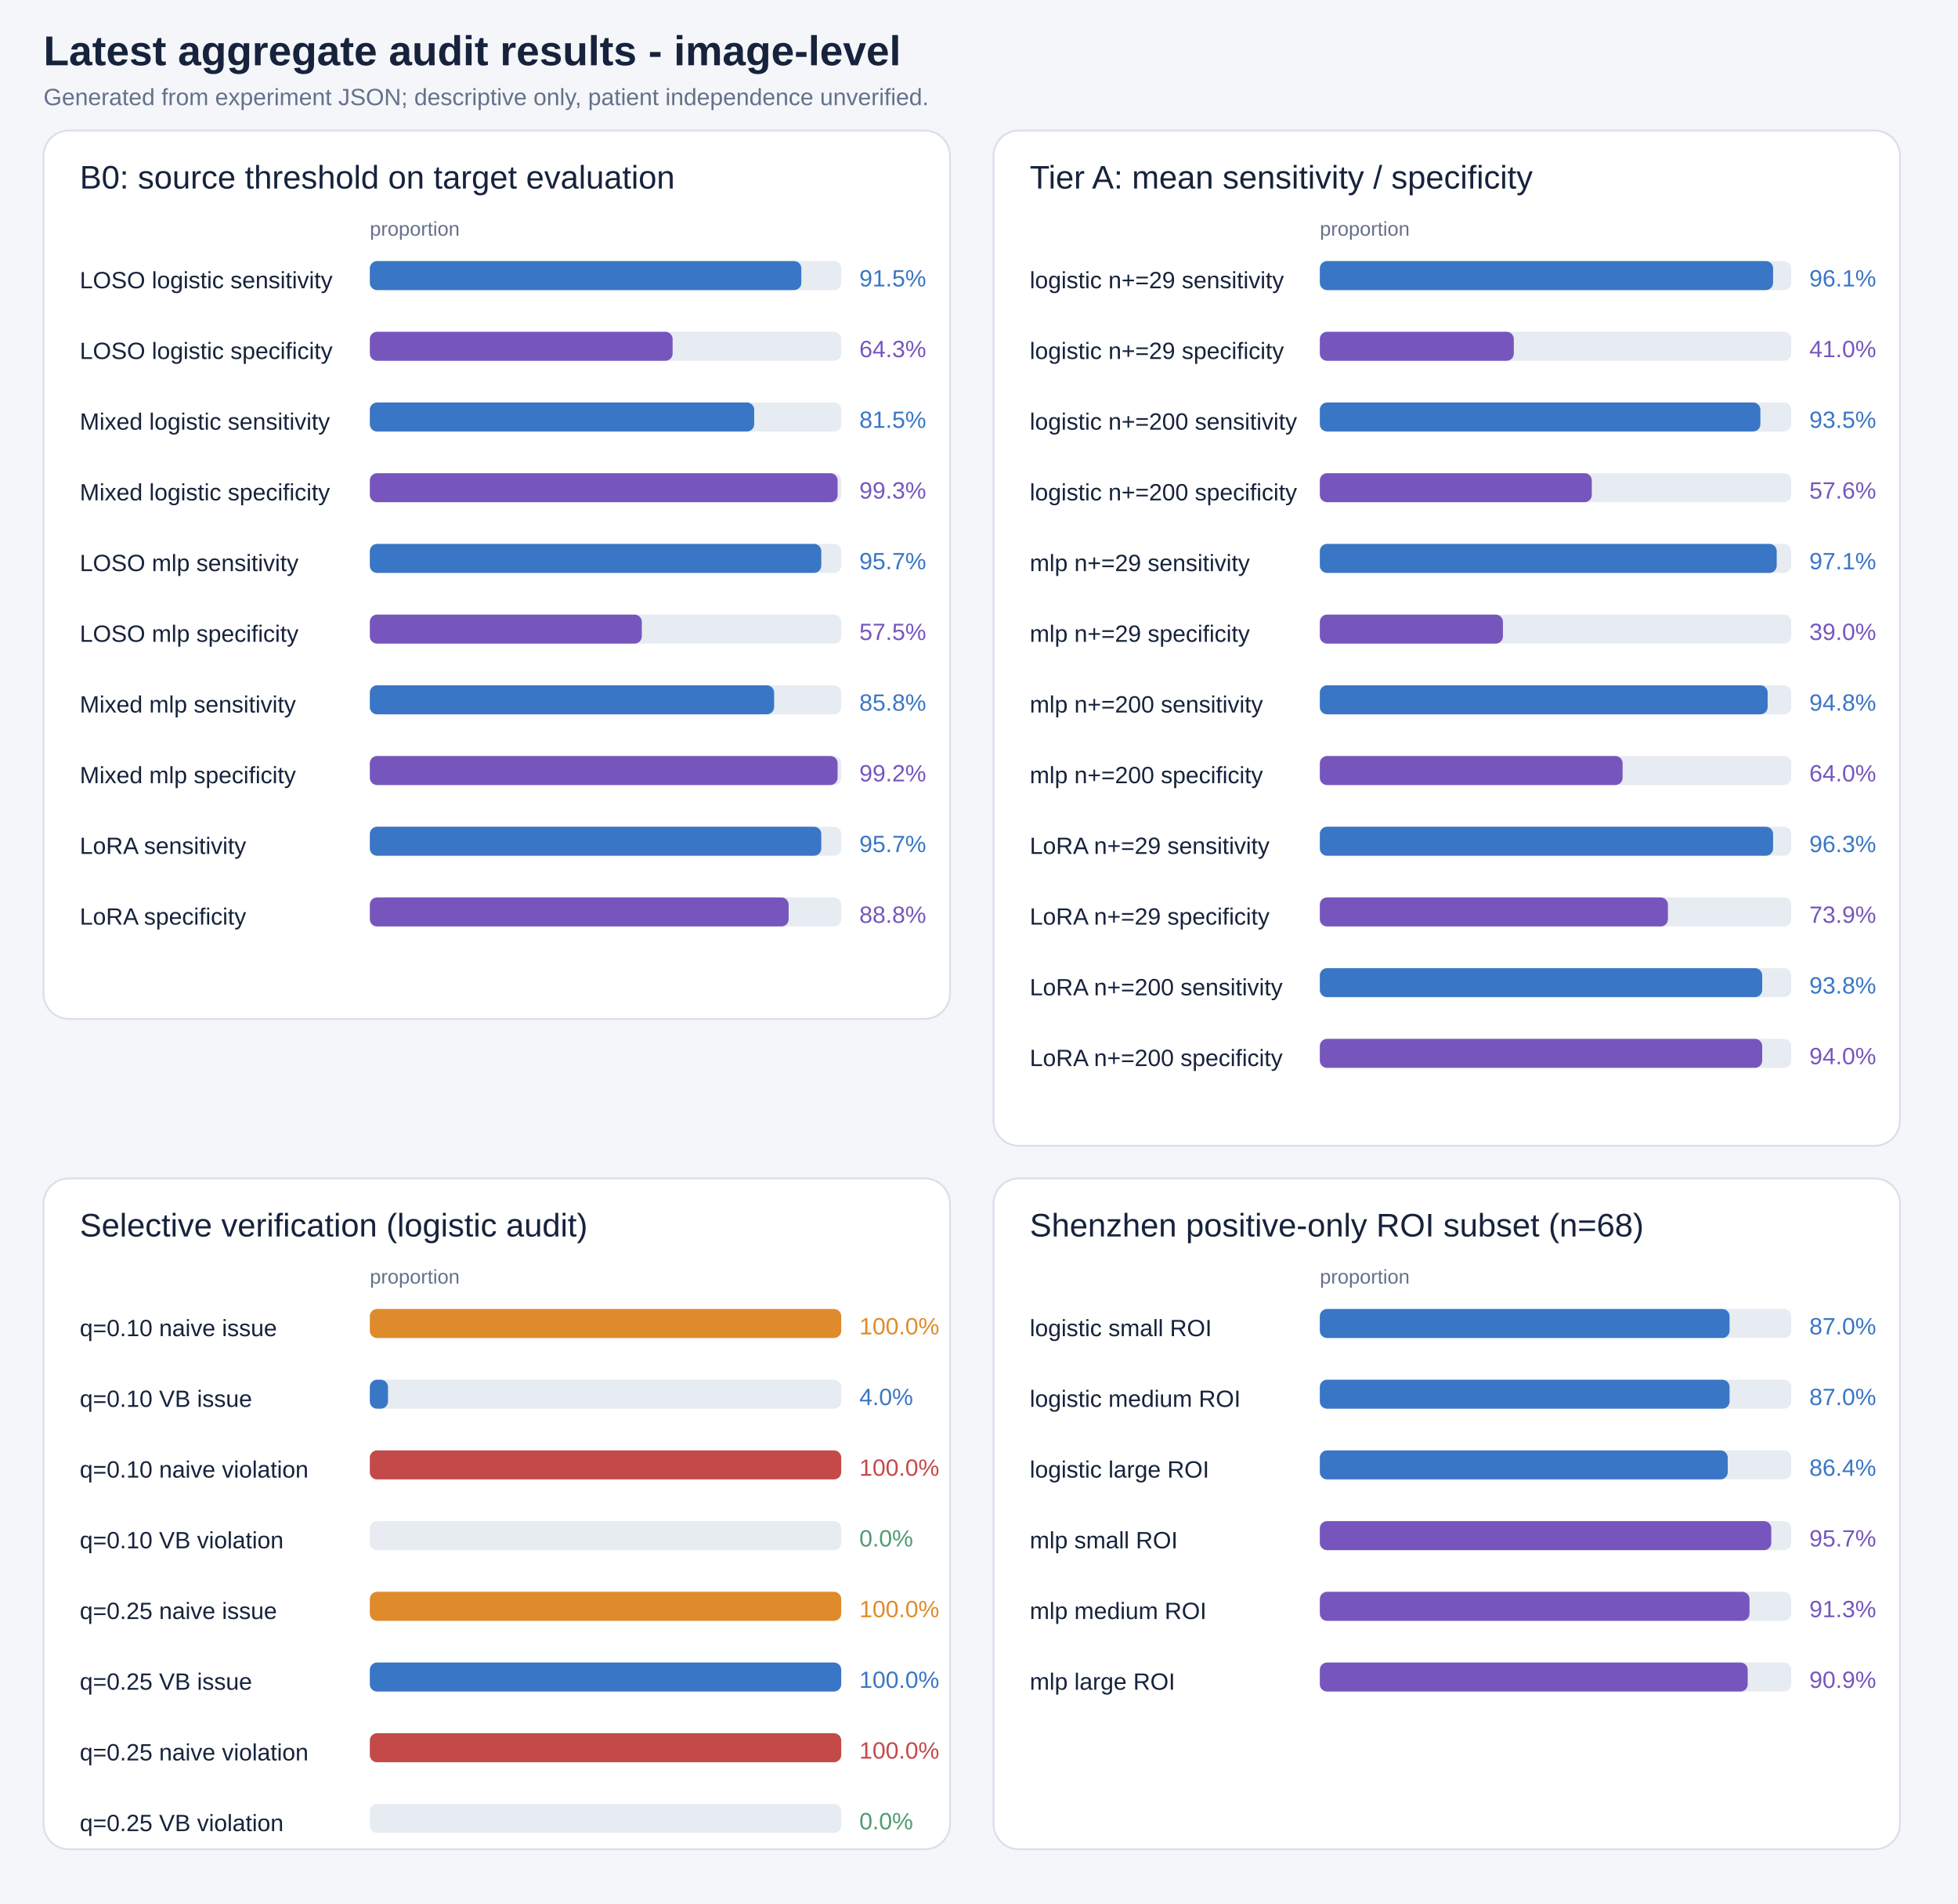
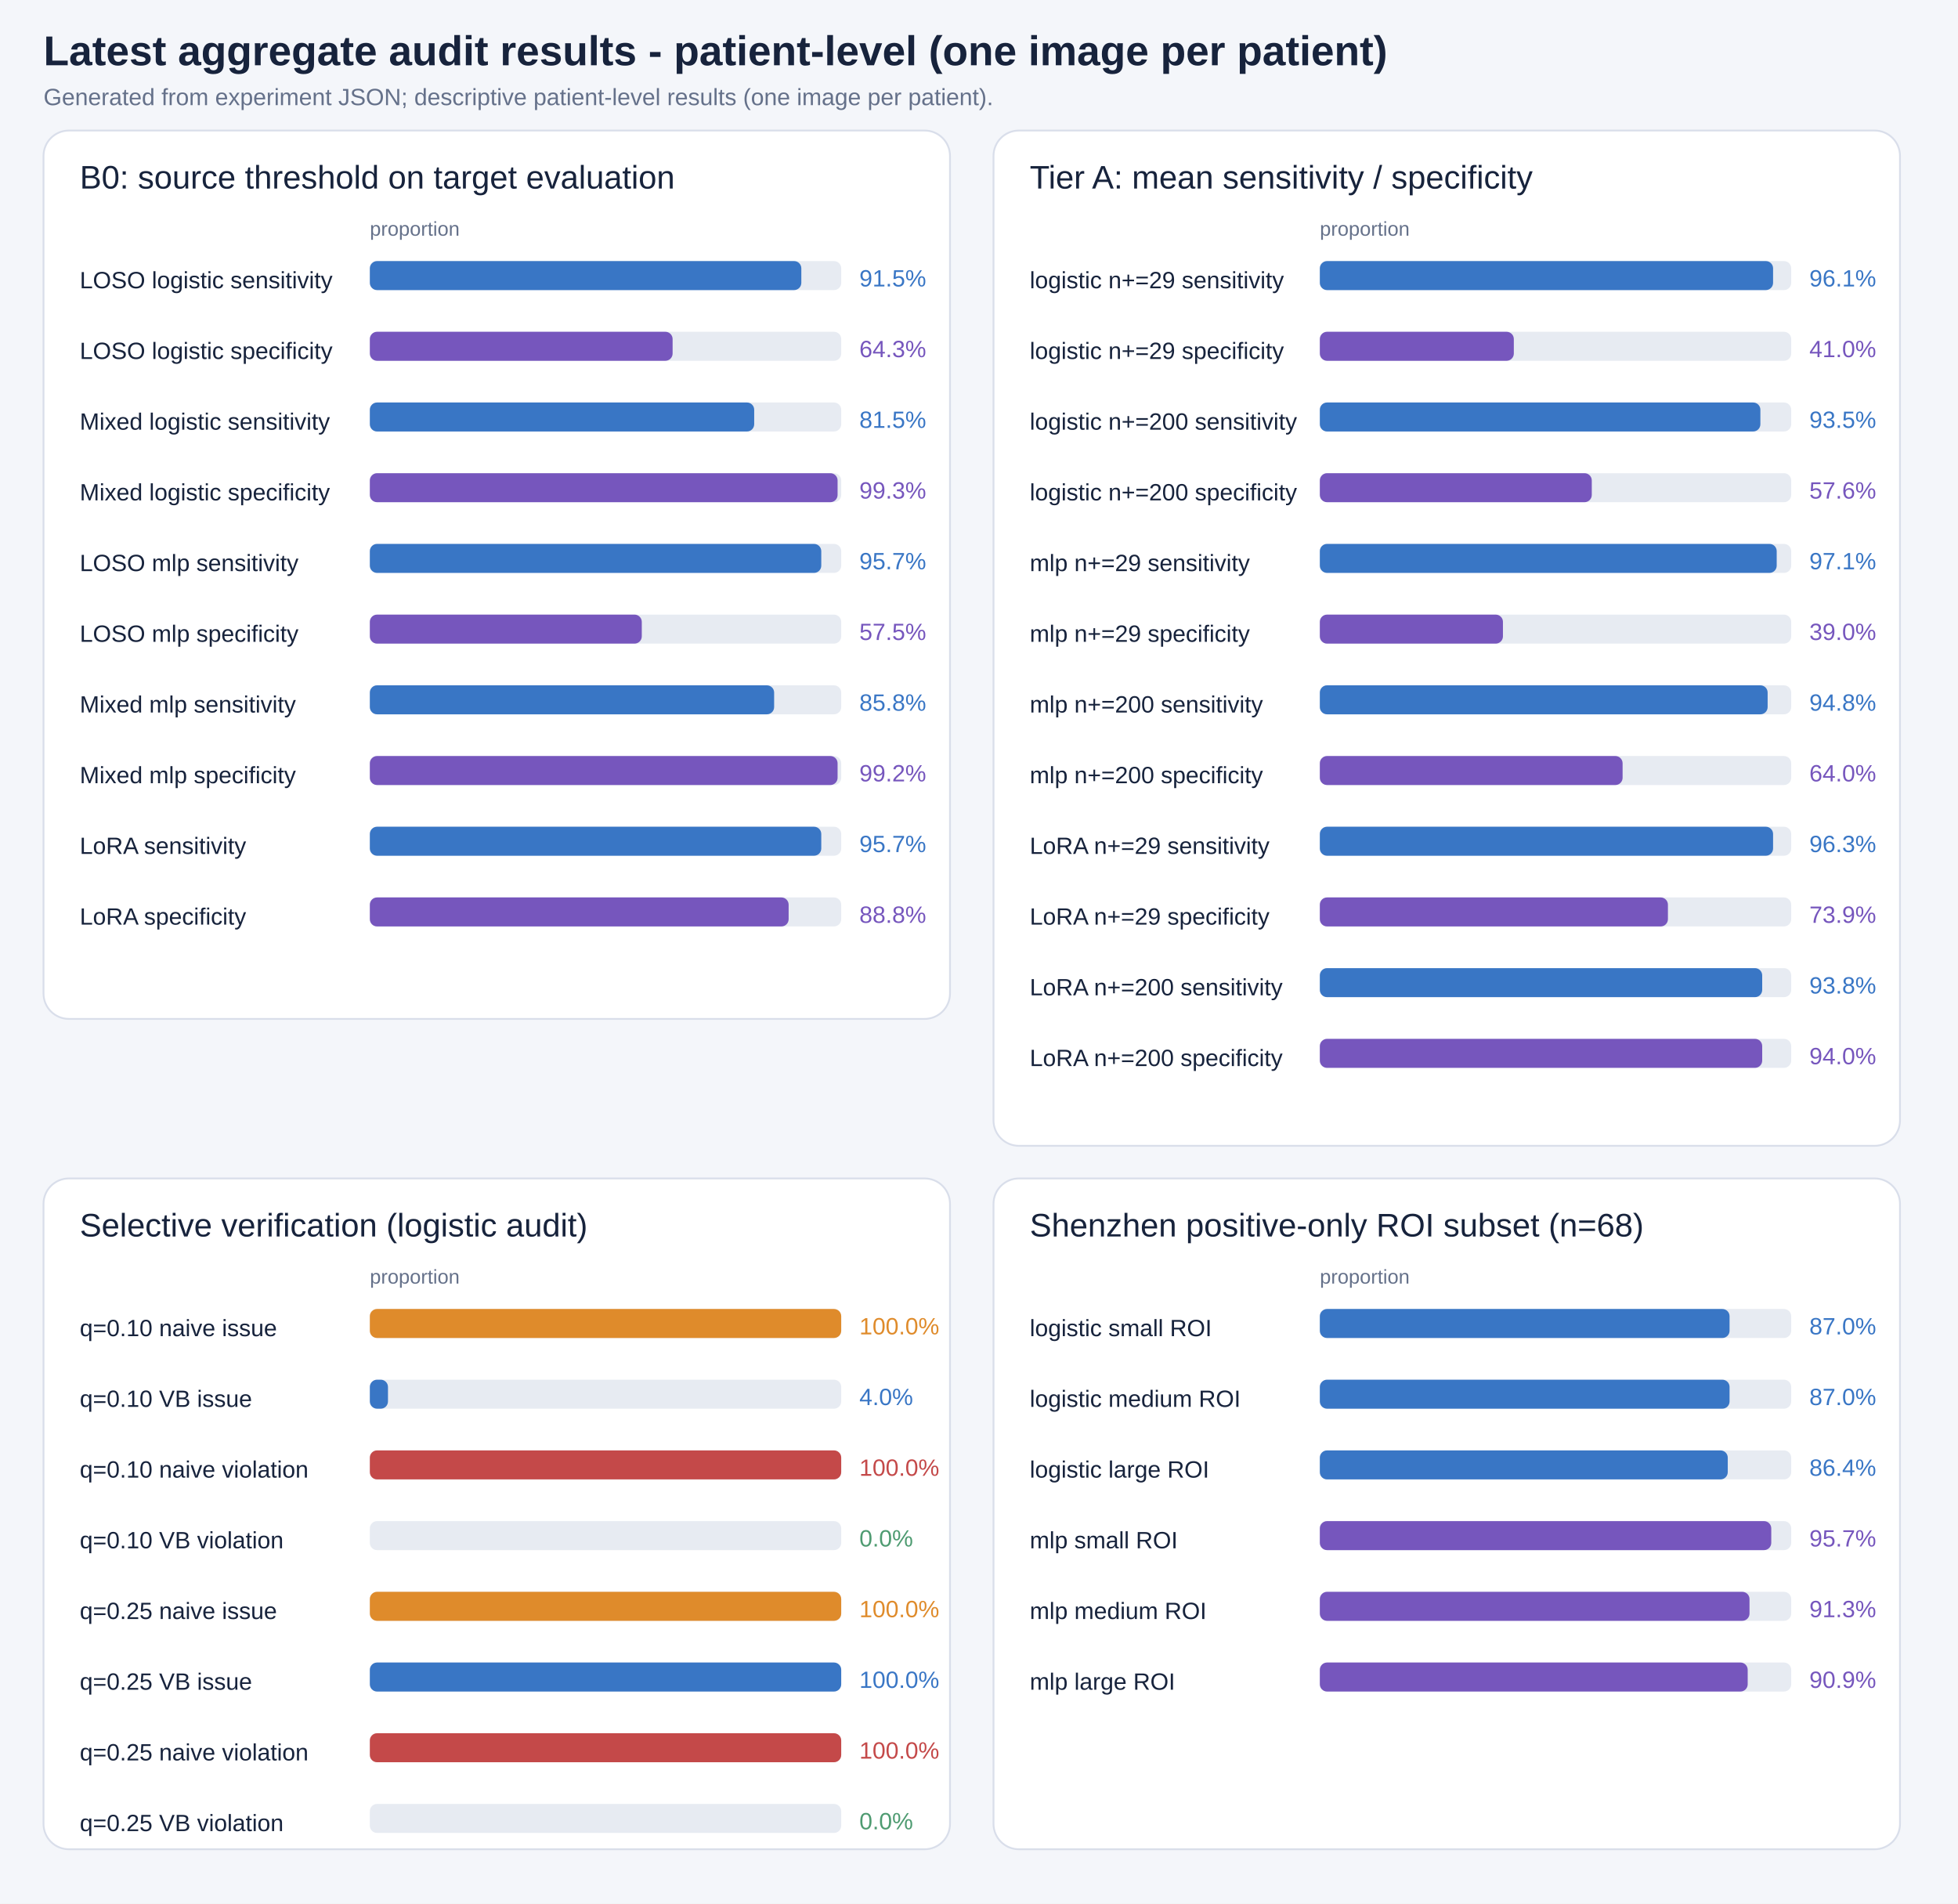
<svg xmlns="http://www.w3.org/2000/svg" width="1080" height="1050" viewBox="0 0 1080 1050">
  <rect width="1080" height="1050" fill="#f4f6fa" />
  <text x="24" y="36" font-family="Arial, sans-serif" font-size="23" font-weight="bold" fill="#17233c">
- Latest aggregate audit results - image-level</text>
+ Latest aggregate audit results - patient-level (one image per patient)</text>
  <text x="24" y="58" font-family="Arial, sans-serif" font-size="13" fill="#65718a">Generated from experiment JSON;
-  descriptive only, patient independence unverified.</text>
+  descriptive patient-level results (one image per patient).</text>
  <g font-family="Arial, sans-serif">
    <rect x="24" y="72" width="500" height="490" rx="14" fill="#ffffff" stroke="#d9deea" />
    <text x="44" y="104" font-size="18" fill="#17233c">B0: source threshold on target evaluation</text>
    <text x="204" y="130" font-size="11" fill="#65718a">proportion</text>
    <text x="44" y="159" font-size="13" fill="#17233c">LOSO logistic sensitivity</text>
    <rect x="204" y="144" width="260" height="16" rx="4" fill="#e7ebf2" />
    <rect x="204" y="144" width="238" height="16" rx="4" fill="#3976c5" />
    <text x="474" y="158" font-size="13" fill="#3976c5">91.5%</text>
    <text x="44" y="198" font-size="13" fill="#17233c">LOSO logistic specificity</text>
    <rect x="204" y="183" width="260" height="16" rx="4" fill="#e7ebf2" />
    <rect x="204" y="183" width="167" height="16" rx="4" fill="#7656bd" />
    <text x="474" y="197" font-size="13" fill="#7656bd">64.3%</text>
    <text x="44" y="237" font-size="13" fill="#17233c">Mixed logistic sensitivity</text>
    <rect x="204" y="222" width="260" height="16" rx="4" fill="#e7ebf2" />
    <rect x="204" y="222" width="212" height="16" rx="4" fill="#3976c5" />
    <text x="474" y="236" font-size="13" fill="#3976c5">81.5%</text>
    <text x="44" y="276" font-size="13" fill="#17233c">Mixed logistic specificity</text>
    <rect x="204" y="261" width="260" height="16" rx="4" fill="#e7ebf2" />
    <rect x="204" y="261" width="258" height="16" rx="4" fill="#7656bd" />
    <text x="474" y="275" font-size="13" fill="#7656bd">99.3%</text>
    <text x="44" y="315" font-size="13" fill="#17233c">LOSO mlp sensitivity</text>
    <rect x="204" y="300" width="260" height="16" rx="4" fill="#e7ebf2" />
    <rect x="204" y="300" width="249" height="16" rx="4" fill="#3976c5" />
    <text x="474" y="314" font-size="13" fill="#3976c5">95.7%</text>
    <text x="44" y="354" font-size="13" fill="#17233c">LOSO mlp specificity</text>
    <rect x="204" y="339" width="260" height="16" rx="4" fill="#e7ebf2" />
    <rect x="204" y="339" width="150" height="16" rx="4" fill="#7656bd" />
    <text x="474" y="353" font-size="13" fill="#7656bd">57.5%</text>
    <text x="44" y="393" font-size="13" fill="#17233c">Mixed mlp sensitivity</text>
    <rect x="204" y="378" width="260" height="16" rx="4" fill="#e7ebf2" />
    <rect x="204" y="378" width="223" height="16" rx="4" fill="#3976c5" />
    <text x="474" y="392" font-size="13" fill="#3976c5">85.8%</text>
    <text x="44" y="432" font-size="13" fill="#17233c">Mixed mlp specificity</text>
    <rect x="204" y="417" width="260" height="16" rx="4" fill="#e7ebf2" />
    <rect x="204" y="417" width="258" height="16" rx="4" fill="#7656bd" />
    <text x="474" y="431" font-size="13" fill="#7656bd">99.2%</text>
    <text x="44" y="471" font-size="13" fill="#17233c">LoRA sensitivity</text>
    <rect x="204" y="456" width="260" height="16" rx="4" fill="#e7ebf2" />
    <rect x="204" y="456" width="249" height="16" rx="4" fill="#3976c5" />
    <text x="474" y="470" font-size="13" fill="#3976c5">95.7%</text>
    <text x="44" y="510" font-size="13" fill="#17233c">LoRA specificity</text>
    <rect x="204" y="495" width="260" height="16" rx="4" fill="#e7ebf2" />
    <rect x="204" y="495" width="231" height="16" rx="4" fill="#7656bd" />
    <text x="474" y="509" font-size="13" fill="#7656bd">88.8%</text>
    <rect x="548" y="72" width="500" height="560" rx="14" fill="#ffffff" stroke="#d9deea" />
    <text x="568" y="104" font-size="18" fill="#17233c">Tier A: mean sensitivity / specificity</text>
    <text x="728" y="130" font-size="11" fill="#65718a">proportion</text>
    <text x="568" y="159" font-size="13" fill="#17233c">logistic n+=29 sensitivity</text>
    <rect x="728" y="144" width="260" height="16" rx="4" fill="#e7ebf2" />
    <rect x="728" y="144" width="250" height="16" rx="4" fill="#3976c5" />
    <text x="998" y="158" font-size="13" fill="#3976c5">96.1%</text>
    <text x="568" y="198" font-size="13" fill="#17233c">logistic n+=29 specificity</text>
    <rect x="728" y="183" width="260" height="16" rx="4" fill="#e7ebf2" />
    <rect x="728" y="183" width="107" height="16" rx="4" fill="#7656bd" />
    <text x="998" y="197" font-size="13" fill="#7656bd">41.0%</text>
    <text x="568" y="237" font-size="13" fill="#17233c">logistic n+=200 sensitivity</text>
    <rect x="728" y="222" width="260" height="16" rx="4" fill="#e7ebf2" />
    <rect x="728" y="222" width="243" height="16" rx="4" fill="#3976c5" />
    <text x="998" y="236" font-size="13" fill="#3976c5">93.5%</text>
    <text x="568" y="276" font-size="13" fill="#17233c">logistic n+=200 specificity</text>
    <rect x="728" y="261" width="260" height="16" rx="4" fill="#e7ebf2" />
    <rect x="728" y="261" width="150" height="16" rx="4" fill="#7656bd" />
    <text x="998" y="275" font-size="13" fill="#7656bd">57.6%</text>
    <text x="568" y="315" font-size="13" fill="#17233c">mlp n+=29 sensitivity</text>
    <rect x="728" y="300" width="260" height="16" rx="4" fill="#e7ebf2" />
    <rect x="728" y="300" width="252" height="16" rx="4" fill="#3976c5" />
    <text x="998" y="314" font-size="13" fill="#3976c5">97.1%</text>
    <text x="568" y="354" font-size="13" fill="#17233c">mlp n+=29 specificity</text>
    <rect x="728" y="339" width="260" height="16" rx="4" fill="#e7ebf2" />
    <rect x="728" y="339" width="101" height="16" rx="4" fill="#7656bd" />
    <text x="998" y="353" font-size="13" fill="#7656bd">39.0%</text>
    <text x="568" y="393" font-size="13" fill="#17233c">mlp n+=200 sensitivity</text>
    <rect x="728" y="378" width="260" height="16" rx="4" fill="#e7ebf2" />
    <rect x="728" y="378" width="247" height="16" rx="4" fill="#3976c5" />
    <text x="998" y="392" font-size="13" fill="#3976c5">94.8%</text>
    <text x="568" y="432" font-size="13" fill="#17233c">mlp n+=200 specificity</text>
    <rect x="728" y="417" width="260" height="16" rx="4" fill="#e7ebf2" />
    <rect x="728" y="417" width="167" height="16" rx="4" fill="#7656bd" />
    <text x="998" y="431" font-size="13" fill="#7656bd">64.0%</text>
    <text x="568" y="471" font-size="13" fill="#17233c">LoRA n+=29 sensitivity</text>
    <rect x="728" y="456" width="260" height="16" rx="4" fill="#e7ebf2" />
    <rect x="728" y="456" width="250" height="16" rx="4" fill="#3976c5" />
    <text x="998" y="470" font-size="13" fill="#3976c5">96.3%</text>
    <text x="568" y="510" font-size="13" fill="#17233c">LoRA n+=29 specificity</text>
    <rect x="728" y="495" width="260" height="16" rx="4" fill="#e7ebf2" />
    <rect x="728" y="495" width="192" height="16" rx="4" fill="#7656bd" />
    <text x="998" y="509" font-size="13" fill="#7656bd">73.9%</text>
    <text x="568" y="549" font-size="13" fill="#17233c">LoRA n+=200 sensitivity</text>
    <rect x="728" y="534" width="260" height="16" rx="4" fill="#e7ebf2" />
    <rect x="728" y="534" width="244" height="16" rx="4" fill="#3976c5" />
    <text x="998" y="548" font-size="13" fill="#3976c5">93.8%</text>
    <text x="568" y="588" font-size="13" fill="#17233c">LoRA n+=200 specificity</text>
    <rect x="728" y="573" width="260" height="16" rx="4" fill="#e7ebf2" />
    <rect x="728" y="573" width="244" height="16" rx="4" fill="#7656bd" />
    <text x="998" y="587" font-size="13" fill="#7656bd">94.0%</text>
    <rect x="24" y="650" width="500" height="370" rx="14" fill="#ffffff" stroke="#d9deea" />
    <text x="44" y="682" font-size="18" fill="#17233c">Selective verification (logistic audit)</text>
    <text x="204" y="708" font-size="11" fill="#65718a">proportion</text>
    <text x="44" y="737" font-size="13" fill="#17233c">q=0.10 naive issue</text>
    <rect x="204" y="722" width="260" height="16" rx="4" fill="#e7ebf2" />
    <rect x="204" y="722" width="260" height="16" rx="4" fill="#df8b2b" />
    <text x="474" y="736" font-size="13" fill="#df8b2b">100.0%</text>
    <text x="44" y="776" font-size="13" fill="#17233c">q=0.10 VB issue</text>
    <rect x="204" y="761" width="260" height="16" rx="4" fill="#e7ebf2" />
    <rect x="204" y="761" width="10" height="16" rx="4" fill="#3976c5" />
    <text x="474" y="775" font-size="13" fill="#3976c5">4.0%</text>
    <text x="44" y="815" font-size="13" fill="#17233c">q=0.10 naive violation</text>
    <rect x="204" y="800" width="260" height="16" rx="4" fill="#e7ebf2" />
    <rect x="204" y="800" width="260" height="16" rx="4" fill="#c44949" />
    <text x="474" y="814" font-size="13" fill="#c44949">100.0%</text>
    <text x="44" y="854" font-size="13" fill="#17233c">q=0.10 VB violation</text>
    <rect x="204" y="839" width="260" height="16" rx="4" fill="#e7ebf2" />
    <rect x="204" y="839" width="0" height="16" rx="4" fill="#4e9b71" />
    <text x="474" y="853" font-size="13" fill="#4e9b71">0.0%</text>
    <text x="44" y="893" font-size="13" fill="#17233c">q=0.25 naive issue</text>
    <rect x="204" y="878" width="260" height="16" rx="4" fill="#e7ebf2" />
    <rect x="204" y="878" width="260" height="16" rx="4" fill="#df8b2b" />
    <text x="474" y="892" font-size="13" fill="#df8b2b">100.0%</text>
    <text x="44" y="932" font-size="13" fill="#17233c">q=0.25 VB issue</text>
    <rect x="204" y="917" width="260" height="16" rx="4" fill="#e7ebf2" />
    <rect x="204" y="917" width="260" height="16" rx="4" fill="#3976c5" />
    <text x="474" y="931" font-size="13" fill="#3976c5">100.0%</text>
    <text x="44" y="971" font-size="13" fill="#17233c">q=0.25 naive violation</text>
    <rect x="204" y="956" width="260" height="16" rx="4" fill="#e7ebf2" />
    <rect x="204" y="956" width="260" height="16" rx="4" fill="#c44949" />
    <text x="474" y="970" font-size="13" fill="#c44949">100.0%</text>
    <text x="44" y="1010" font-size="13" fill="#17233c">q=0.25 VB violation</text>
    <rect x="204" y="995" width="260" height="16" rx="4" fill="#e7ebf2" />
    <rect x="204" y="995" width="0" height="16" rx="4" fill="#4e9b71" />
    <text x="474" y="1009" font-size="13" fill="#4e9b71">0.0%</text>
    <rect x="548" y="650" width="500" height="370" rx="14" fill="#ffffff" stroke="#d9deea" />
    <text x="568" y="682" font-size="18" fill="#17233c">Shenzhen positive-only ROI subset (n=68)</text>
    <text x="728" y="708" font-size="11" fill="#65718a">proportion</text>
    <text x="568" y="737" font-size="13" fill="#17233c">logistic small ROI</text>
    <rect x="728" y="722" width="260" height="16" rx="4" fill="#e7ebf2" />
    <rect x="728" y="722" width="226" height="16" rx="4" fill="#3976c5" />
    <text x="998" y="736" font-size="13" fill="#3976c5">87.0%</text>
    <text x="568" y="776" font-size="13" fill="#17233c">logistic medium ROI</text>
    <rect x="728" y="761" width="260" height="16" rx="4" fill="#e7ebf2" />
    <rect x="728" y="761" width="226" height="16" rx="4" fill="#3976c5" />
    <text x="998" y="775" font-size="13" fill="#3976c5">87.0%</text>
    <text x="568" y="815" font-size="13" fill="#17233c">logistic large ROI</text>
    <rect x="728" y="800" width="260" height="16" rx="4" fill="#e7ebf2" />
    <rect x="728" y="800" width="225" height="16" rx="4" fill="#3976c5" />
    <text x="998" y="814" font-size="13" fill="#3976c5">86.4%</text>
    <text x="568" y="854" font-size="13" fill="#17233c">mlp small ROI</text>
    <rect x="728" y="839" width="260" height="16" rx="4" fill="#e7ebf2" />
    <rect x="728" y="839" width="249" height="16" rx="4" fill="#7656bd" />
    <text x="998" y="853" font-size="13" fill="#7656bd">95.7%</text>
    <text x="568" y="893" font-size="13" fill="#17233c">mlp medium ROI</text>
    <rect x="728" y="878" width="260" height="16" rx="4" fill="#e7ebf2" />
    <rect x="728" y="878" width="237" height="16" rx="4" fill="#7656bd" />
    <text x="998" y="892" font-size="13" fill="#7656bd">91.3%</text>
    <text x="568" y="932" font-size="13" fill="#17233c">mlp large ROI</text>
    <rect x="728" y="917" width="260" height="16" rx="4" fill="#e7ebf2" />
    <rect x="728" y="917" width="236" height="16" rx="4" fill="#7656bd" />
    <text x="998" y="931" font-size="13" fill="#7656bd">90.9%</text>
  </g>
</svg>
